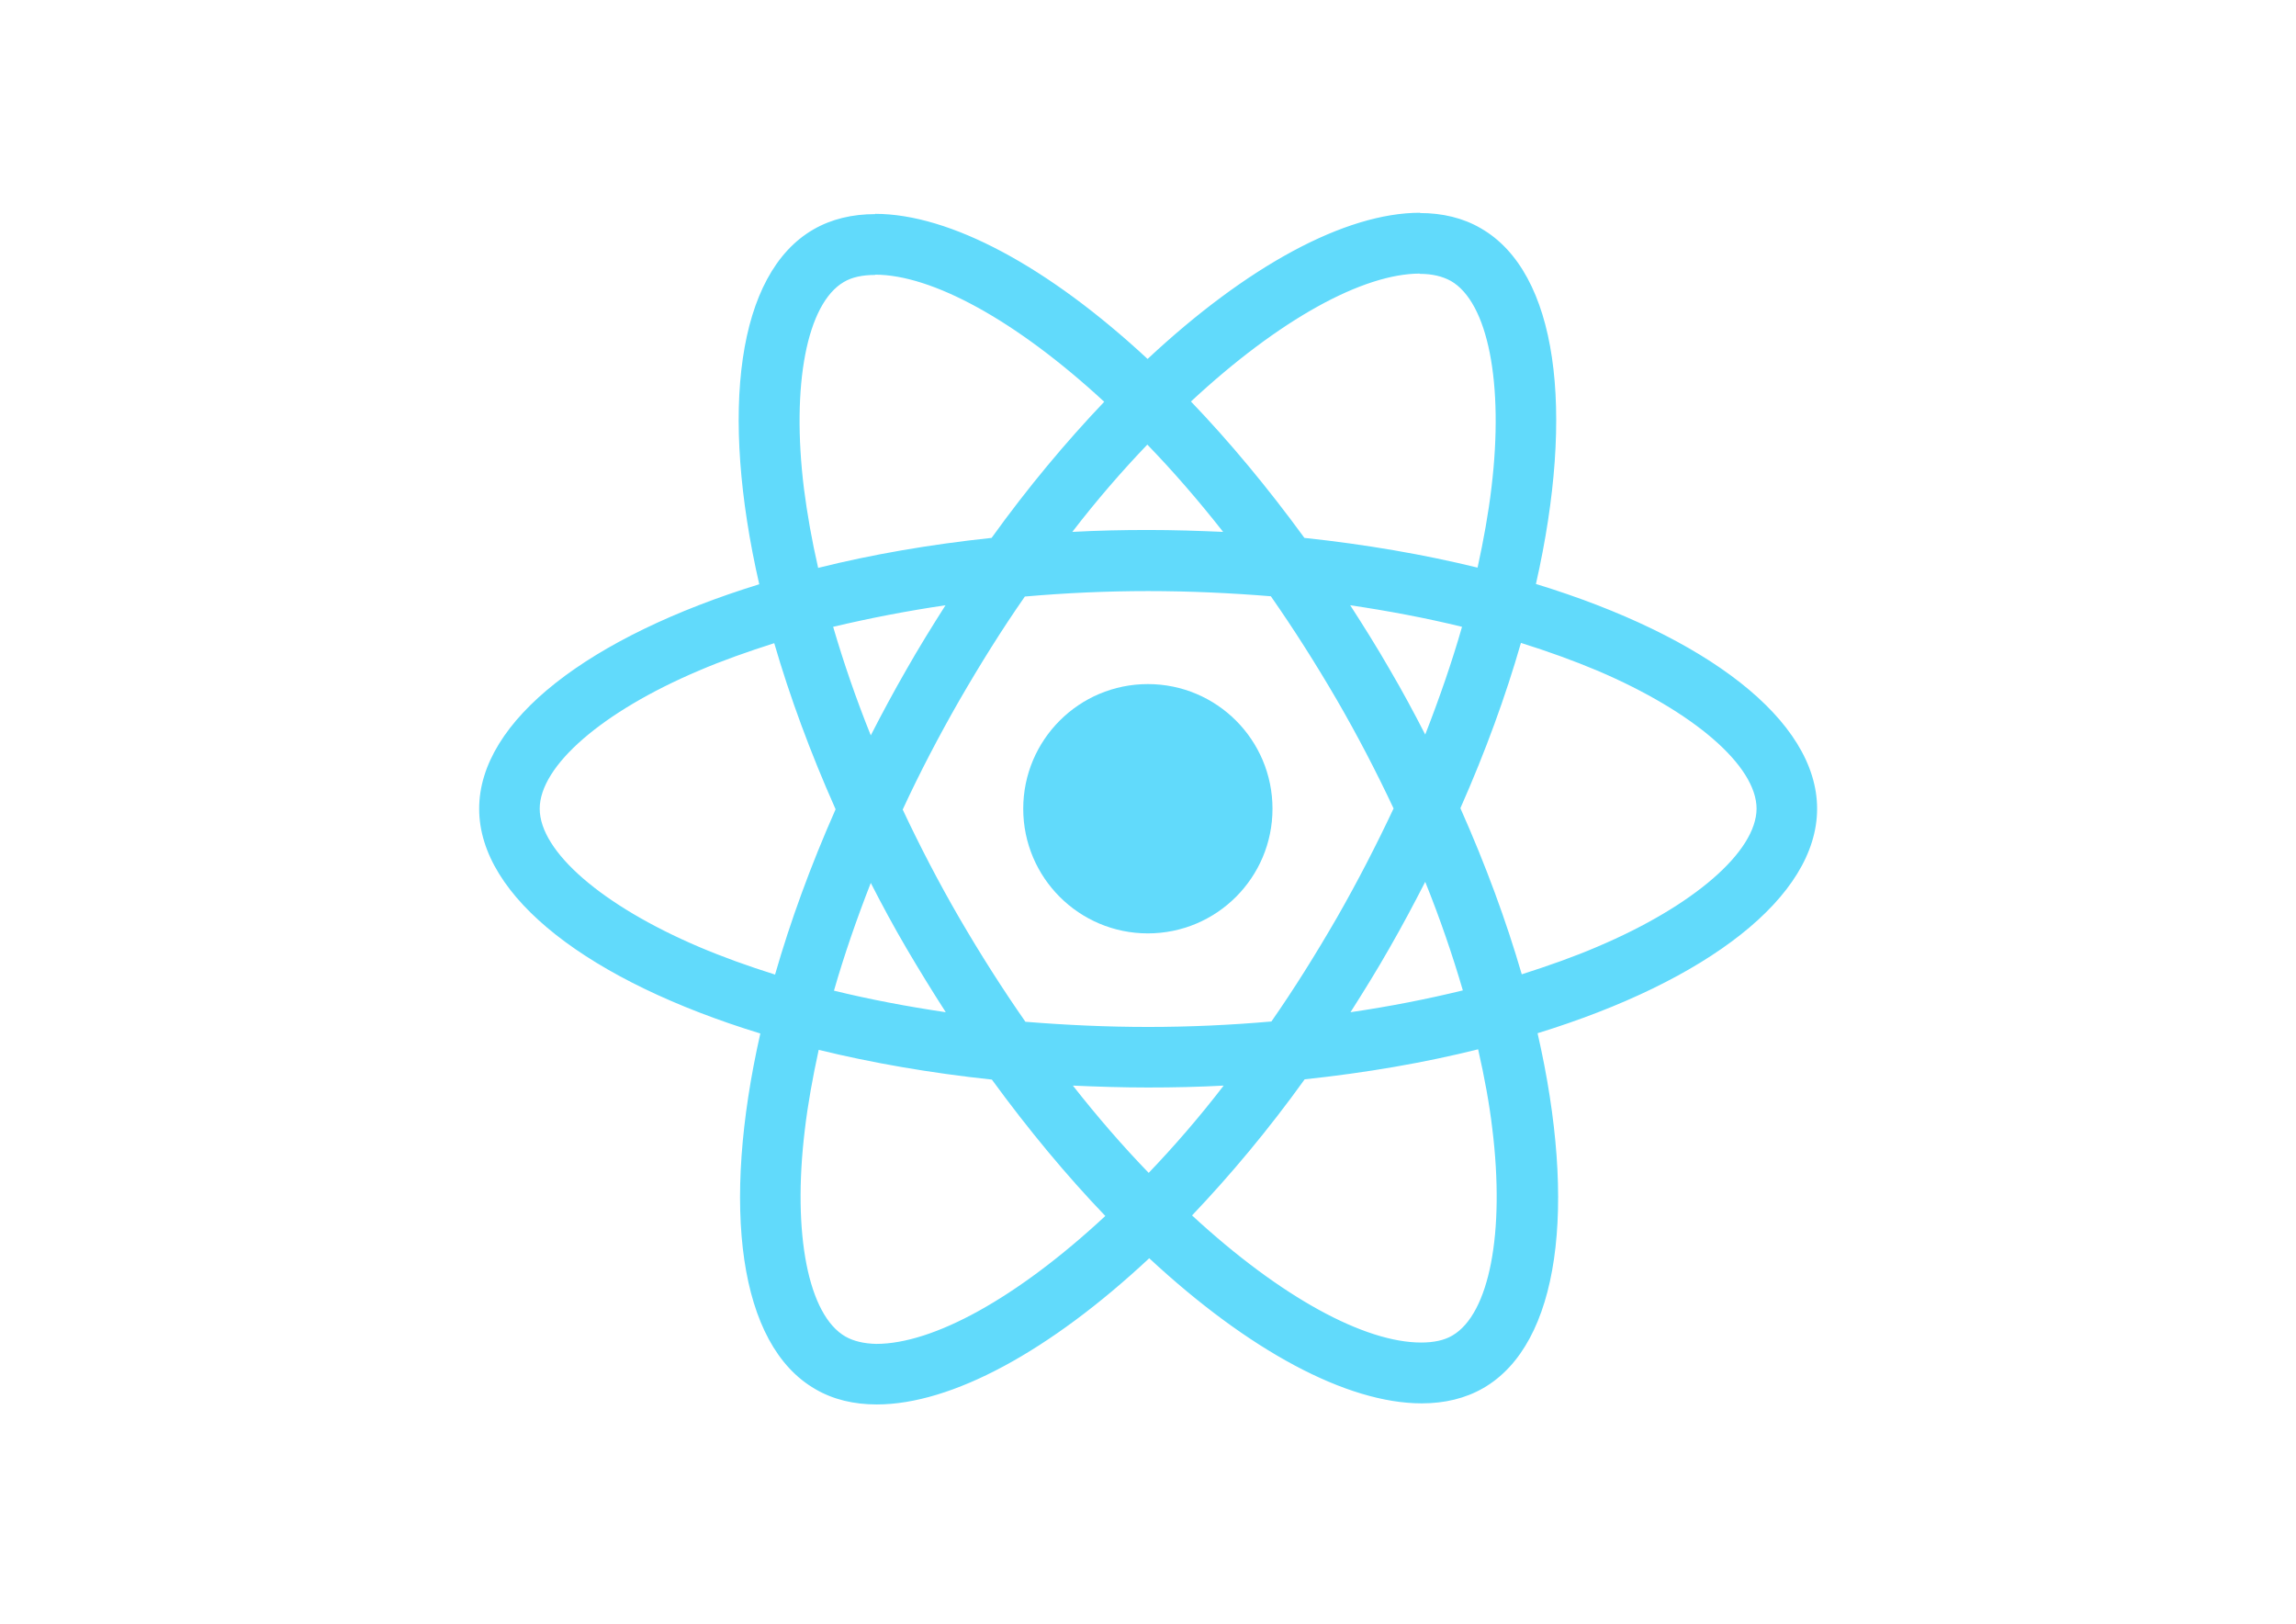
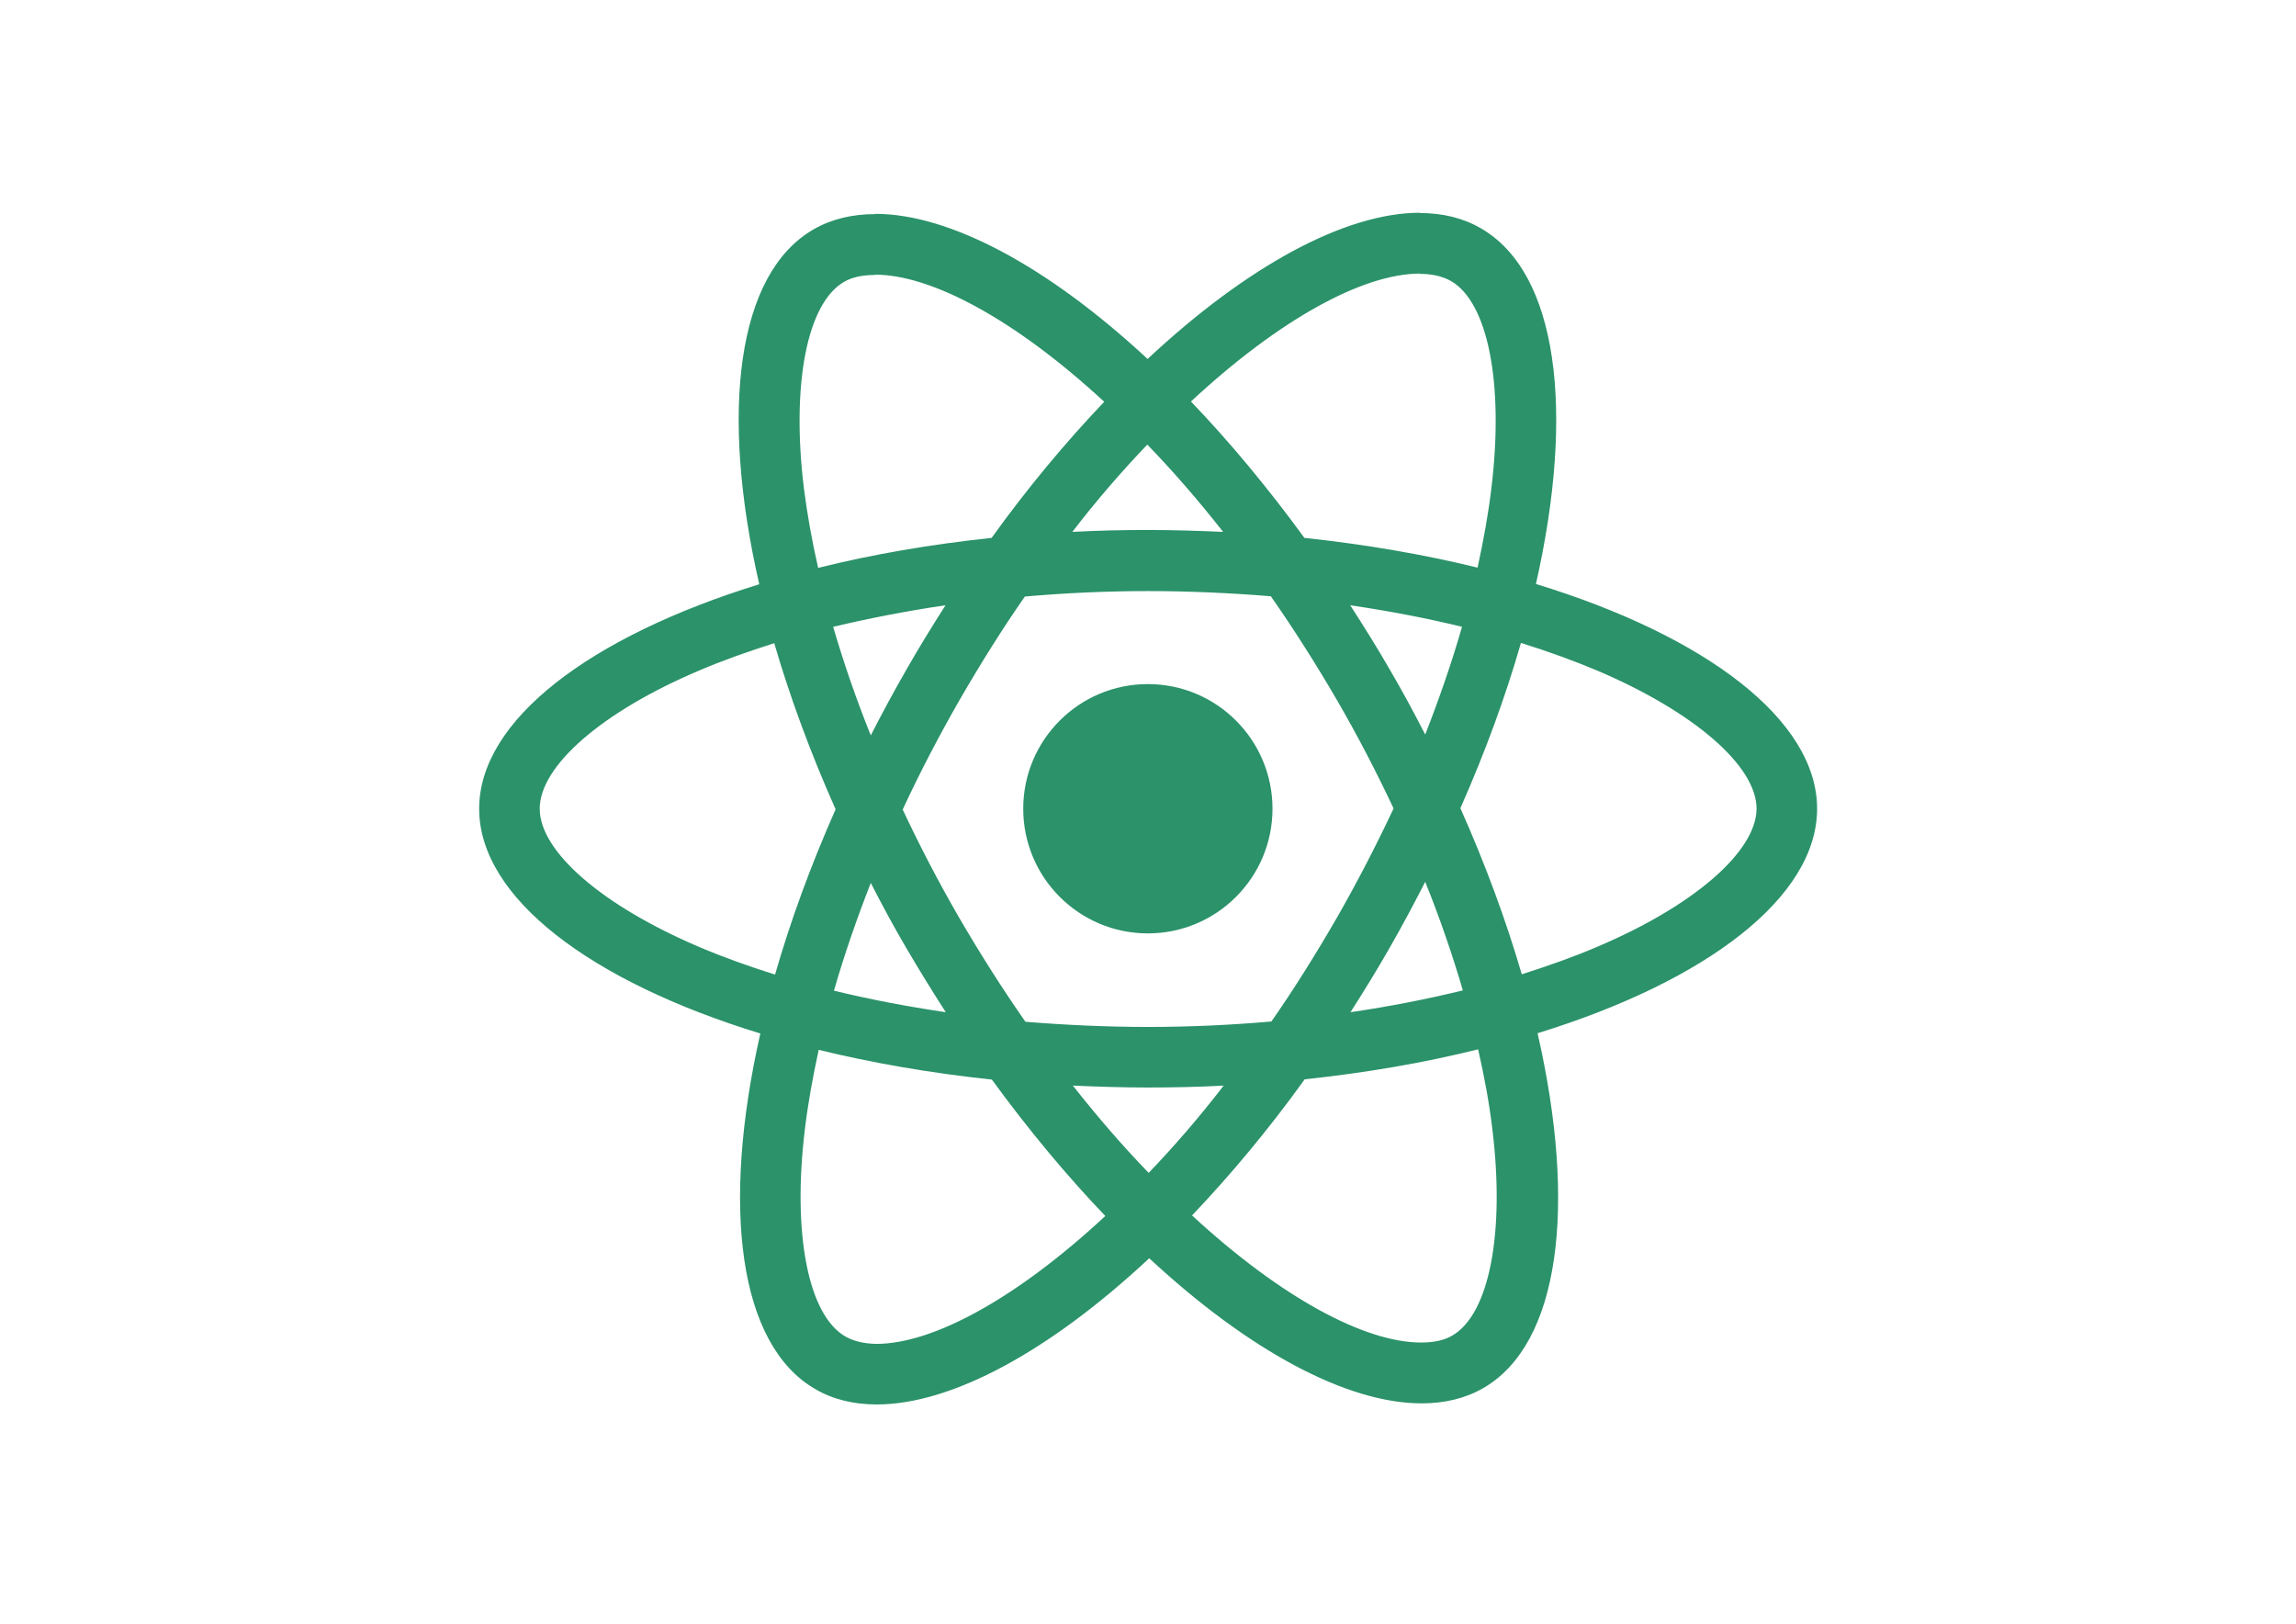
- <svg xmlns="http://www.w3.org/2000/svg" viewBox="0 0 841.9 595.3">
-   <g fill="#61DAFB">
-     <path d="M666.3 296.5c0-32.5-40.7-63.3-103.1-82.4 14.4-63.6 8-114.2-20.2-130.4-6.5-3.8-14.1-5.6-22.4-5.6v22.3c4.6 0 8.3.9 11.4 2.6 13.6 7.8 19.5 37.5 14.9 75.7-1.1 9.4-2.9 19.3-5.1 29.4-19.6-4.8-41-8.5-63.5-10.9-13.5-18.5-27.5-35.3-41.6-50 32.6-30.3 63.2-46.9 84-46.9V78c-27.5 0-63.5 19.6-99.9 53.6-36.4-33.8-72.4-53.2-99.9-53.2v22.3c20.7 0 51.4 16.5 84 46.6-14 14.7-28 31.4-41.3 49.9-22.6 2.4-44 6.1-63.6 11-2.3-10-4-19.7-5.2-29-4.7-38.2 1.1-67.9 14.6-75.8 3-1.8 6.9-2.6 11.5-2.6V78.5c-8.4 0-16 1.8-22.6 5.6-28.1 16.2-34.4 66.7-19.9 130.1-62.2 19.2-102.7 49.9-102.7 82.3 0 32.5 40.7 63.3 103.1 82.4-14.4 63.6-8 114.2 20.2 130.4 6.5 3.8 14.1 5.6 22.5 5.6 27.5 0 63.5-19.6 99.9-53.6 36.4 33.8 72.4 53.2 99.9 53.2 8.4 0 16-1.8 22.6-5.6 28.1-16.2 34.4-66.7 19.9-130.1 62-19.1 102.5-49.9 102.5-82.3zm-130.2-66.7c-3.7 12.9-8.3 26.2-13.5 39.5-4.1-8-8.4-16-13.1-24-4.6-8-9.5-15.8-14.4-23.4 14.2 2.1 27.9 4.7 41 7.9zm-45.8 106.5c-7.8 13.5-15.8 26.3-24.1 38.2-14.9 1.3-30 2-45.2 2-15.1 0-30.2-.7-45-1.9-8.3-11.9-16.4-24.6-24.2-38-7.6-13.1-14.5-26.4-20.8-39.8 6.2-13.4 13.2-26.8 20.7-39.9 7.8-13.5 15.8-26.3 24.1-38.2 14.9-1.3 30-2 45.2-2 15.1 0 30.2.7 45 1.9 8.3 11.9 16.4 24.6 24.2 38 7.6 13.1 14.5 26.4 20.8 39.8-6.3 13.4-13.2 26.8-20.7 39.9zm32.3-13c5.4 13.4 10 26.8 13.8 39.8-13.1 3.2-26.9 5.9-41.2 8 4.9-7.7 9.8-15.6 14.4-23.7 4.6-8 8.9-16.1 13-24.1zM421.2 430c-9.3-9.6-18.6-20.3-27.8-32 9 .4 18.2.7 27.5.7 9.4 0 18.7-.2 27.8-.7-9 11.7-18.3 22.4-27.5 32zm-74.4-58.9c-14.2-2.1-27.9-4.7-41-7.9 3.7-12.9 8.3-26.2 13.5-39.5 4.1 8 8.4 16 13.1 24 4.7 8 9.5 15.8 14.4 23.4zM420.7 163c9.3 9.6 18.6 20.3 27.8 32-9-.4-18.2-.7-27.5-.7-9.4 0-18.7.2-27.8.7 9-11.7 18.3-22.4 27.5-32zm-74 58.9c-4.9 7.7-9.8 15.6-14.4 23.7-4.6 8-8.9 16-13 24-5.4-13.4-10-26.8-13.8-39.8 13.1-3.1 26.9-5.8 41.2-7.9zm-90.5 125.2c-35.4-15.1-58.3-34.9-58.3-50.6 0-15.7 22.9-35.6 58.3-50.6 8.6-3.7 18-7 27.7-10.1 5.7 19.6 13.2 40 22.5 60.9-9.2 20.8-16.6 41.1-22.2 60.6-9.9-3.1-19.3-6.5-28-10.2zM310 490c-13.6-7.8-19.5-37.5-14.9-75.7 1.1-9.4 2.9-19.3 5.1-29.4 19.6 4.8 41 8.5 63.5 10.9 13.5 18.5 27.5 35.3 41.6 50-32.6 30.3-63.2 46.9-84 46.9-4.5-.1-8.3-1-11.3-2.7zm237.2-76.2c4.7 38.2-1.1 67.9-14.6 75.8-3 1.8-6.9 2.6-11.5 2.6-20.7 0-51.4-16.5-84-46.6 14-14.7 28-31.4 41.3-49.9 22.6-2.4 44-6.1 63.6-11 2.3 10.1 4.1 19.8 5.2 29.1zm38.5-66.7c-8.6 3.7-18 7-27.7 10.1-5.7-19.6-13.2-40-22.5-60.9 9.2-20.8 16.6-41.1 22.2-60.6 9.9 3.1 19.3 6.5 28.1 10.2 35.4 15.1 58.3 34.9 58.3 50.6-.1 15.7-23 35.6-58.4 50.6zM320.8 78.4z" />
-     <circle cx="420.9" cy="296.5" r="45.7" />
-     <path d="M520.5 78.1z" />
+ <svg xmlns="http://www.w3.org/2000/svg" viewBox="0 0 841.9 595.3" version="1.1" id="svg10">
+   <defs id="defs14" />
+   <g fill="#61DAFB" id="g8" style="fill:#2b926a;fill-opacity:1">
+     <path d="M666.3 296.5c0-32.5-40.7-63.3-103.1-82.4 14.4-63.6 8-114.2-20.2-130.4-6.5-3.8-14.1-5.6-22.4-5.6v22.3c4.6 0 8.3.9 11.4 2.6 13.6 7.8 19.5 37.5 14.9 75.7-1.1 9.4-2.9 19.3-5.1 29.4-19.6-4.8-41-8.5-63.5-10.9-13.5-18.5-27.5-35.3-41.6-50 32.6-30.3 63.2-46.9 84-46.9V78c-27.5 0-63.5 19.6-99.9 53.6-36.4-33.8-72.4-53.2-99.9-53.2v22.3c20.7 0 51.4 16.5 84 46.6-14 14.7-28 31.4-41.3 49.9-22.6 2.4-44 6.1-63.6 11-2.3-10-4-19.7-5.2-29-4.7-38.2 1.1-67.9 14.6-75.8 3-1.8 6.9-2.6 11.5-2.6V78.5c-8.4 0-16 1.8-22.6 5.6-28.1 16.2-34.4 66.7-19.9 130.1-62.2 19.2-102.7 49.9-102.7 82.3 0 32.5 40.7 63.3 103.1 82.4-14.4 63.6-8 114.2 20.2 130.4 6.5 3.8 14.1 5.6 22.5 5.6 27.5 0 63.5-19.6 99.9-53.6 36.4 33.8 72.4 53.2 99.9 53.2 8.4 0 16-1.8 22.6-5.6 28.1-16.2 34.4-66.7 19.9-130.1 62-19.1 102.5-49.9 102.5-82.3zm-130.2-66.7c-3.7 12.9-8.3 26.2-13.5 39.5-4.1-8-8.4-16-13.1-24-4.6-8-9.5-15.8-14.4-23.4 14.2 2.1 27.9 4.7 41 7.9zm-45.8 106.5c-7.8 13.5-15.8 26.3-24.1 38.2-14.9 1.3-30 2-45.2 2-15.1 0-30.2-.7-45-1.9-8.3-11.9-16.4-24.6-24.2-38-7.6-13.1-14.5-26.4-20.8-39.8 6.2-13.4 13.2-26.8 20.7-39.9 7.8-13.5 15.8-26.3 24.1-38.2 14.9-1.3 30-2 45.2-2 15.1 0 30.2.7 45 1.9 8.3 11.9 16.4 24.6 24.2 38 7.6 13.1 14.5 26.4 20.8 39.8-6.3 13.4-13.2 26.8-20.7 39.9zm32.3-13c5.4 13.4 10 26.8 13.8 39.8-13.1 3.2-26.9 5.9-41.2 8 4.9-7.7 9.8-15.6 14.4-23.7 4.6-8 8.9-16.1 13-24.1zM421.2 430c-9.3-9.6-18.6-20.3-27.8-32 9 .4 18.2.7 27.5.7 9.4 0 18.7-.2 27.8-.7-9 11.7-18.3 22.4-27.5 32zm-74.4-58.9c-14.2-2.1-27.9-4.7-41-7.9 3.7-12.9 8.3-26.2 13.5-39.5 4.1 8 8.4 16 13.1 24 4.7 8 9.5 15.8 14.4 23.4zM420.7 163c9.3 9.6 18.6 20.3 27.8 32-9-.4-18.2-.7-27.5-.7-9.4 0-18.7.2-27.8.7 9-11.7 18.3-22.4 27.5-32zm-74 58.9c-4.9 7.7-9.8 15.6-14.4 23.7-4.6 8-8.9 16-13 24-5.4-13.4-10-26.8-13.8-39.8 13.1-3.1 26.9-5.8 41.2-7.9zm-90.5 125.2c-35.4-15.1-58.3-34.9-58.3-50.6 0-15.7 22.9-35.6 58.3-50.6 8.6-3.7 18-7 27.7-10.1 5.7 19.6 13.2 40 22.5 60.9-9.2 20.8-16.6 41.1-22.2 60.6-9.9-3.1-19.3-6.5-28-10.2zM310 490c-13.6-7.8-19.5-37.5-14.9-75.7 1.1-9.4 2.9-19.3 5.1-29.4 19.6 4.8 41 8.5 63.5 10.9 13.5 18.5 27.5 35.3 41.6 50-32.6 30.3-63.2 46.9-84 46.9-4.5-.1-8.3-1-11.3-2.7zm237.2-76.2c4.7 38.2-1.1 67.9-14.6 75.8-3 1.8-6.9 2.6-11.5 2.6-20.7 0-51.4-16.5-84-46.6 14-14.7 28-31.4 41.3-49.9 22.6-2.4 44-6.1 63.6-11 2.3 10.1 4.1 19.8 5.2 29.1zm38.5-66.7c-8.6 3.7-18 7-27.7 10.1-5.7-19.6-13.2-40-22.5-60.9 9.2-20.8 16.6-41.1 22.2-60.6 9.9 3.1 19.3 6.5 28.1 10.2 35.4 15.1 58.3 34.9 58.3 50.6-.1 15.7-23 35.6-58.4 50.6zM320.8 78.4z" id="path2" style="fill:#2b926a;fill-opacity:1" />
+     <circle cx="420.9" cy="296.5" r="45.7" id="circle4" style="fill:#2b926a;fill-opacity:1" />
+     <path d="M520.5 78.1z" id="path6" style="fill:#2b926a;fill-opacity:1" />
  </g>
</svg>
